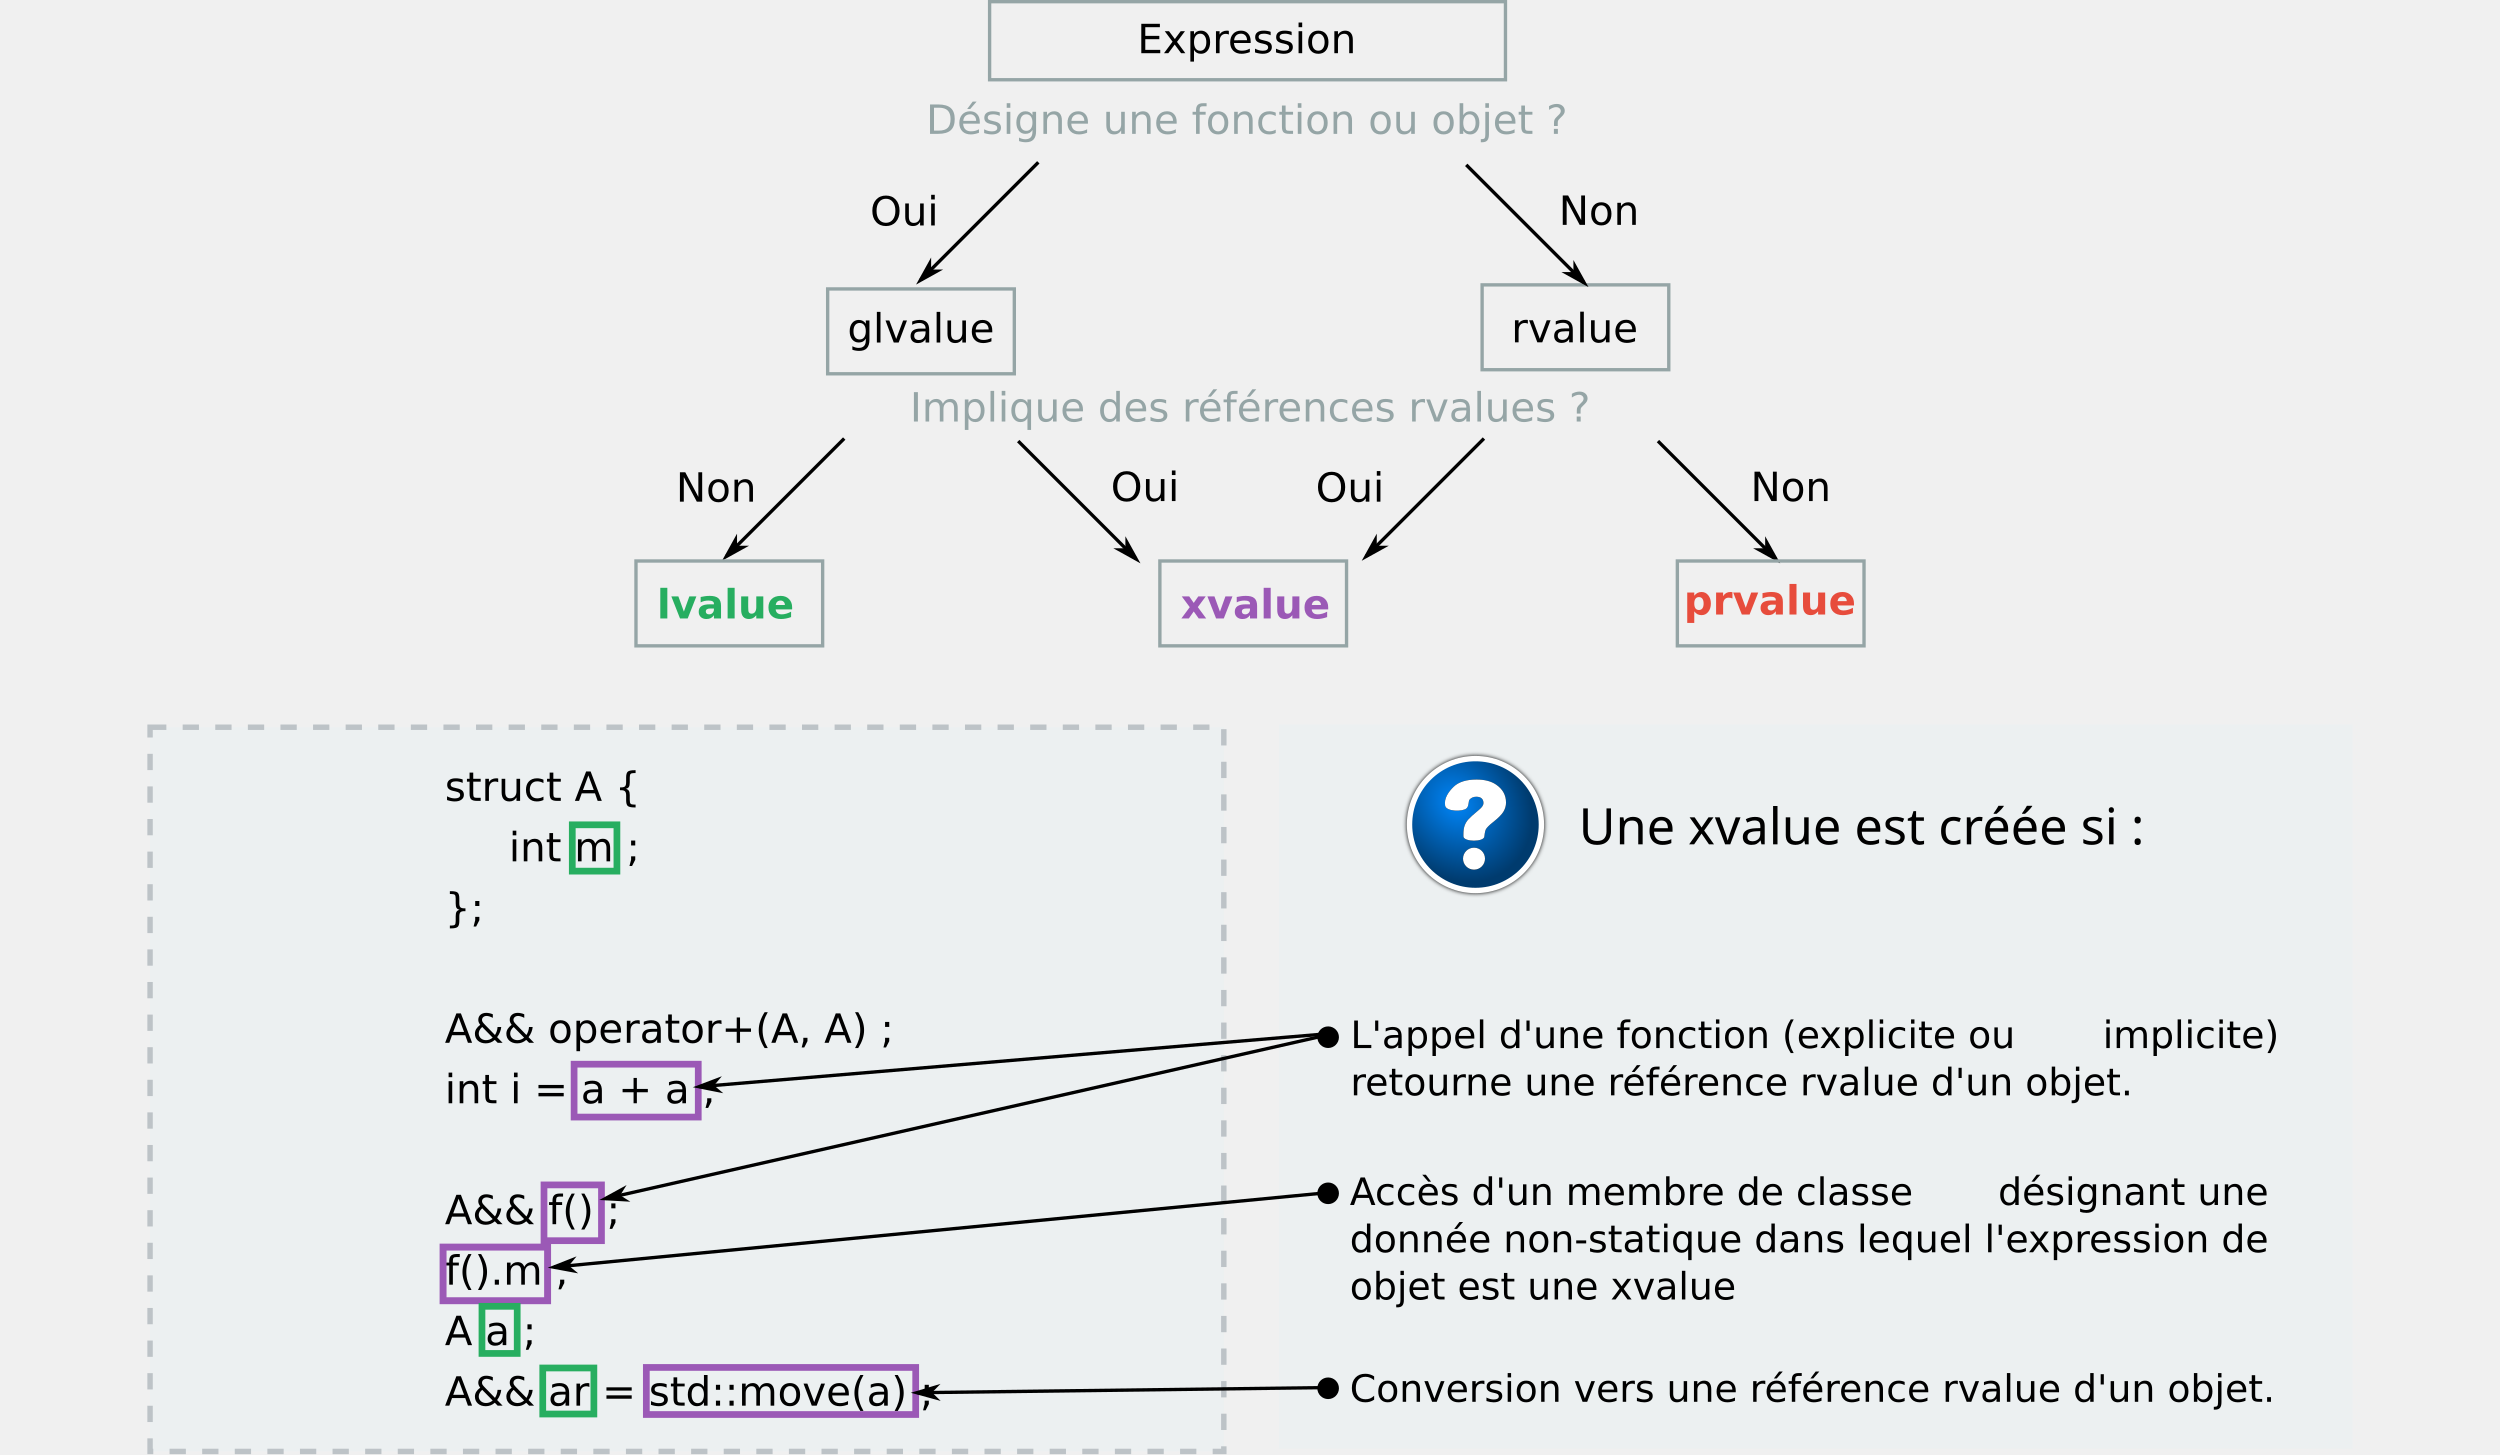
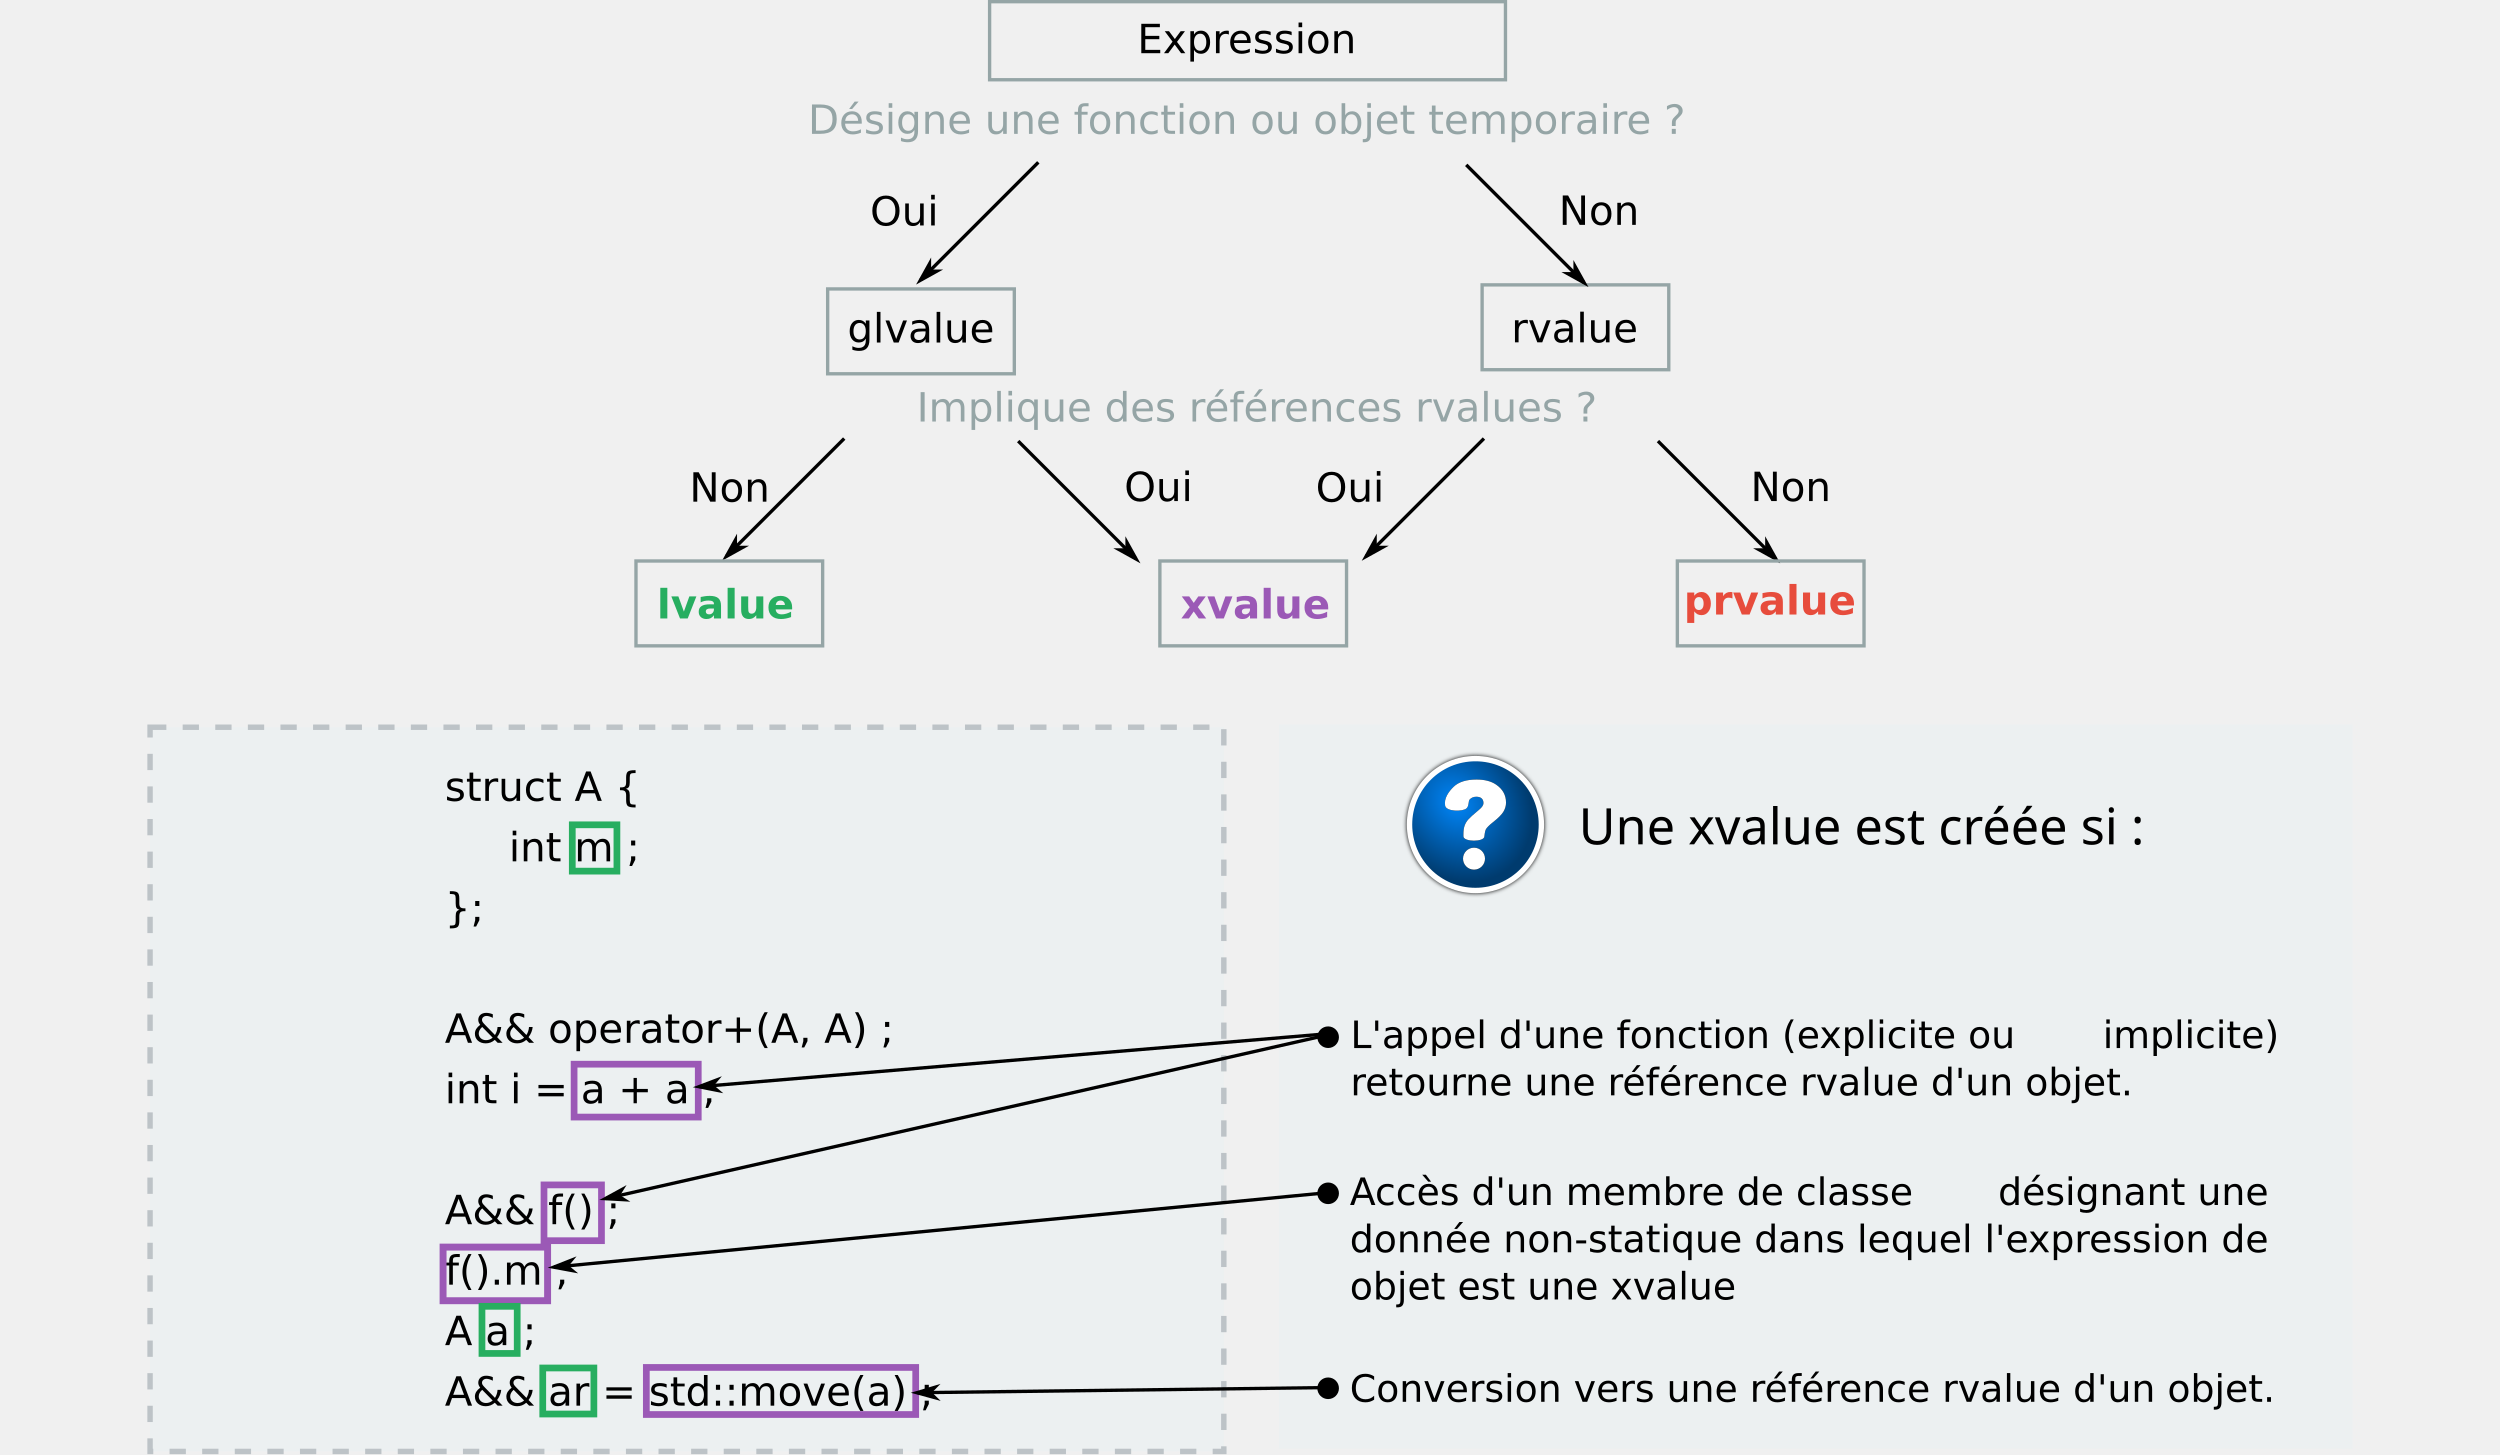
- <svg xmlns="http://www.w3.org/2000/svg" width="210mm" height="122.15mm" version="1.1" viewBox="0 0 744.094 432.809">
-   <defs>
+ <svg xmlns="http://www.w3.org/2000/svg" width="210mm" height="122.15mm" version="1.1" viewBox="0 0 744.094 432.809" id="svg2">
+   <defs id="defs4">
    <filter id="b">
-       <feGaussianBlur stdDeviation="3.831" />
+       <feGaussianBlur stdDeviation="3.831" id="feGaussianBlur7" />
    </filter>
-     <radialGradient id="a" cx="-789" cy="95.362" r="409" gradientTransform="matrix(.81781 .98038 -.81622 .68087 -65.915 803.96)" gradientUnits="userSpaceOnUse">
-       <stop stop-color="#0085f8" offset="0" />
-       <stop stop-color="#003b6e" offset="1" />
+     <radialGradient id="a" cx="-789" cy="95.362" r="409" gradientTransform="matrix(0.81781,0.98038,-0.81622,0.68087,-65.915,803.96)" gradientUnits="userSpaceOnUse">
+       <stop stop-color="#0085f8" offset="0" id="stop10" />
+       <stop stop-color="#003b6e" offset="1" id="stop12" />
    </radialGradient>
    <marker id="Arrow1Mend" overflow="visible" orient="auto">
-       <path transform="matrix(-.4 0 0 -.4 -4 0)" d="m0 0 5-5-17.5 5 17.5 5-5-5z" fill-rule="evenodd" stroke="#000" stroke-width="1pt" />
+       <path transform="matrix(-.4 0 0 -.4 -4 0)" d="m0 0 5-5-17.5 5 17.5 5-5-5z" fill-rule="evenodd" stroke="#000" stroke-width="1pt" id="path15" />
    </marker>
  </defs>
-   <g transform="translate(-43.857 6.1523e-8)">
-     <text x="319.494" y="39.835" fill="#000000" font-family="'DejaVu Sans'" font-size="12px" letter-spacing="0px" word-spacing="0px" style="line-height:125%" xml:space="preserve">
-       <tspan x="319.494" y="39.835" fill="#95a5a6">Désigne une fonction ou objet ?</tspan>
+   <text id="text21" xml:space="preserve" style="font-size:12px;line-height:125%;font-family:'DejaVu Sans';letter-spacing:0px;word-spacing:0px;fill:#000000" word-spacing="0px" letter-spacing="0px" font-size="12px" y="39.835" x="240.505">
+     <tspan style="fill:#95a5a6" id="tspan23" y="39.835" x="240.505">Désigne une fonction ou objet temporaire ?</tspan>
+   </text>
+   <text id="text25" xml:space="preserve" style="font-size:12px;line-height:125%;font-family:'DejaVu Sans';letter-spacing:0px;word-spacing:0px;fill:#000000" word-spacing="0px" letter-spacing="0px" font-size="12px" y="15.835" x="338.52">
+     <tspan id="tspan27" y="15.835" x="338.52">Expression</tspan>
+   </text>
+   <rect style="fill:none;stroke:#95a5a6" id="rect29" height="23.234" width="153.54" y="0.5" x="294.543" />
+   <text id="text31" xml:space="preserve" style="font-size:12px;line-height:125%;font-family:'DejaVu Sans';letter-spacing:0px;word-spacing:0px;fill:#000000" word-spacing="0px" letter-spacing="0px" font-size="12px" y="101.934" x="252.244">
+     <tspan style="fill:#000000" id="tspan33" y="101.934" x="252.244">glvalue</tspan>
+   </text>
+   <rect style="fill:none;stroke:#95a5a6" id="rect35" height="25.254" width="55.558" y="85.997" x="246.343" />
+   <path style="fill:none;stroke:#000000;stroke-width:1px;marker-end:url(#Arrow1Mend)" id="path37" d="m 309.043,48.31 -35,35" />
+   <text id="text39" xml:space="preserve" style="font-size:12px;line-height:125%;font-family:'DejaVu Sans';letter-spacing:0px;word-spacing:0px;fill:#000000" word-spacing="0px" letter-spacing="0px" font-size="12px" y="67.109" x="258.97">
+     <tspan id="tspan41" y="67.109" x="258.97">Oui</tspan>
+   </text>
+   <path style="fill:none;stroke:#000000;stroke-width:1px;marker-end:url(#Arrow1Mend)" id="path43" d="m 303.053,131.28 35,35" />
+   <path style="fill:none;stroke:#000000;stroke-width:1px;marker-end:url(#Arrow1Mend)" id="path45" d="m 251.273,130.52 -35,35" />
+   <g style="font-size:12px;font-family:'DejaVu Sans';letter-spacing:0px;word-spacing:0px;fill:#000000" id="g47" word-spacing="0px" letter-spacing="0px" font-size="12px" transform="translate(-39.857,6.1522996e-8)">
+     <text id="text49" xml:space="preserve" style="line-height:125%" y="149.322" x="245.054">
+       <tspan id="tspan51" y="149.322" x="245.054">Non</tspan>
    </text>
-     <text x="382.377" y="15.835" fill="#000000" font-family="'DejaVu Sans'" font-size="12px" letter-spacing="0px" word-spacing="0px" style="line-height:125%" xml:space="preserve">
-       <tspan x="382.377" y="15.835">Expression</tspan>
+     <text id="text53" xml:space="preserve" style="line-height:125%" y="149.138" x="374.475">
+       <tspan id="tspan55" y="149.138" x="374.475">Oui</tspan>
    </text>
-     <rect x="338.4" y=".5" width="153.54" height="23.234" fill="none" stroke="#95a5a6" />
-     <text x="296.101" y="101.934" fill="#000000" font-family="'DejaVu Sans'" font-size="12px" letter-spacing="0px" word-spacing="0px" style="line-height:125%" xml:space="preserve">
-       <tspan x="296.101" y="101.934" fill="#000000">glvalue</tspan>
+     <text id="text57" xml:space="preserve" style="line-height:125%" y="125.451" x="312.701">
+       <tspan style="fill:#95a5a6" id="tspan59" y="125.451" x="312.701">Implique des références rvalues ?</tspan>
    </text>
-     <rect x="290.2" y="85.997" width="55.558" height="25.254" fill="none" stroke="#95a5a6" />
-     <path d="m352.9 48.31-35 35" fill="none" marker-end="url(#Arrow1Mend)" stroke="#000" stroke-width="1px" />
-     <text x="302.827" y="67.109" fill="#000000" font-family="'DejaVu Sans'" font-size="12px" letter-spacing="0px" word-spacing="0px" style="line-height:125%" xml:space="preserve">
-       <tspan x="302.827" y="67.109">Oui</tspan>
+   </g>
+   <text id="text61" xml:space="preserve" style="font-size:12px;line-height:125%;font-family:'DejaVu Sans';letter-spacing:0px;word-spacing:0px;fill:#e74c3c" word-spacing="0px" letter-spacing="0px" font-size="12px" y="101.887" x="449.818">
+     <tspan style="fill:#000000" id="tspan63" y="101.887" x="449.818">rvalue</tspan>
+   </text>
+   <rect style="fill:none;stroke:#95a5a6" id="rect65" height="25.254" width="55.558" y="84.787" x="441.133" />
+   <path style="fill:none;stroke:#000000;stroke-width:1px;marker-end:url(#Arrow1Mend)" id="path67" d="m 436.403,49.063 35,35" />
+   <text id="text69" xml:space="preserve" style="font-size:12px;line-height:125%;font-family:'DejaVu Sans';letter-spacing:0px;word-spacing:0px;fill:#000000" word-spacing="0px" letter-spacing="0px" font-size="12px" y="66.925" x="463.962">
+     <tspan id="tspan71" y="66.925" x="463.962">Non</tspan>
+   </text>
+   <path style="fill:none;stroke:#000000;stroke-width:1px;marker-end:url(#Arrow1Mend)" id="path73" d="m 493.473,131.28 35,35" />
+   <path style="fill:none;stroke:#000000;stroke-width:1px;marker-end:url(#Arrow1Mend)" id="path75" d="m 441.683,130.52 -35,35" />
+   <g style="font-size:12px;font-family:'DejaVu Sans';letter-spacing:0px;word-spacing:0px" id="g77" word-spacing="0px" letter-spacing="0px" font-size="12px" transform="translate(-43.857,6.1523e-8)">
+     <text id="text79" xml:space="preserve" style="line-height:125%;fill:#000000" y="149.322" x="435.467">
+       <tspan id="tspan81" y="149.322" x="435.467">Oui</tspan>
    </text>
-     <path d="m346.91 131.28 35 35" fill="none" marker-end="url(#Arrow1Mend)" stroke="#000" stroke-width="1px" />
-     <path d="m295.13 130.52-35 35" fill="none" marker-end="url(#Arrow1Mend)" stroke="#000" stroke-width="1px" />
-     <g fill="#000000" font-family="'DejaVu Sans'" font-size="12px" letter-spacing="0px" word-spacing="0px">
-       <text x="245.054" y="149.322" style="line-height:125%" xml:space="preserve">
-         <tspan x="245.054" y="149.322">Non</tspan>
-       </text>
-       <text x="374.475" y="149.138" style="line-height:125%" xml:space="preserve">
-         <tspan x="374.475" y="149.138">Oui</tspan>
-       </text>
-       <text x="314.701" y="125.451" style="line-height:125%" xml:space="preserve">
-         <tspan x="314.701" y="125.451" fill="#95a5a6">Implique des références rvalues ?</tspan>
-       </text>
+     <text id="text83" xml:space="preserve" style="line-height:125%;fill:#000000" y="149.138" x="564.889">
+       <tspan id="tspan85" y="149.138" x="564.889">Non</tspan>
+     </text>
+     <text id="text87" xml:space="preserve" style="line-height:125%;fill:#27ae60" y="184.074" x="239.373">
+       <tspan style="font-weight:bold;fill:#27ae60" id="tspan89" font-weight="bold" y="184.074" x="239.373">lvalue</tspan>
+     </text>
+   </g>
+   <rect style="fill:none;stroke:#95a5a6" id="rect91" height="25.254" width="55.558" y="166.97" x="189.293" />
+   <text id="text93" xml:space="preserve" style="font-size:12px;line-height:125%;font-family:'DejaVu Sans';letter-spacing:0px;word-spacing:0px;fill:#9b59b6" word-spacing="0px" letter-spacing="0px" font-size="12px" y="184.074" x="351.441">
+     <tspan style="font-weight:bold;fill:#9b59b6" id="tspan95" font-weight="bold" y="184.074" x="351.441">xvalue</tspan>
+   </text>
+   <rect style="fill:none;stroke:#95a5a6" id="rect97" height="25.254" width="55.558" y="166.97" x="345.223" />
+   <text id="text99" xml:space="preserve" style="font-size:12px;line-height:125%;font-family:'DejaVu Sans';letter-spacing:0px;word-spacing:0px;fill:#e74c3c" word-spacing="0px" letter-spacing="0px" font-size="12px" y="182.911" x="501.165">
+     <tspan style="font-weight:bold;fill:#e74c3c" id="tspan101" font-weight="bold" y="182.911" x="501.165">prvalue</tspan>
+   </text>
+   <rect style="fill:none;stroke:#95a5a6" id="rect103" height="25.254" width="55.558" y="166.97" x="499.243" />
+   <rect style="fill:#ecf0f1" id="rect105" height="215.55" width="319.59" y="215.65" x="380.643" />
+   <g id="g107" transform="translate(-43.857,6.1523e-8)">
+     <circle id="circle109" r="3.214" cy="308.71" cx="439.16" />
+     <circle id="circle111" r="3.214" cy="355.17" cx="439.16" />
+     <circle id="circle113" r="3.214" cy="413.2" cx="439.16" />
+   </g>
+   <flowRoot id="flowRoot115" xml:space="preserve" style="font-size:12px;line-height:125%;font-family:'DejaVu Sans';letter-spacing:0px;word-spacing:0px;fill:#000000" word-spacing="0px" letter-spacing="0px" font-size="12px" transform="translate(210.583,-732.5)">
+     <flowRegion id="flowRegion117">
+       <rect id="rect119" height="17.857" width="347.86" y="970" x="255" />
+     </flowRegion>
+     <flowPara style="font-size:16px;text-align:justify" id="flowPara121" text-align="justify" font-size="16px">Une xvalues est créée si:</flowPara>
+   </flowRoot>
+   <g id="g123" transform="matrix(0.15994,0,0,0.15994,545.833,209.05)">
+     <path style="filter:url(#b)" id="path125" d="m -667,99.66 c -70.44,0 -127.7,57.27 -127.7,127.71 0,70.43 57.26,127.69 127.7,127.69 70.44,0 127.7,-57.26 127.7,-127.69 0,-70.44 -57.26,-127.71 -127.7,-127.71 z" />
+     <circle style="fill:url(#a);stroke:#ffffff;stroke-width:33.333;stroke-linecap:round;stroke-linejoin:round" id="circle127" r="409" cy="227.36" cx="-667" transform="matrix(0.3,0,0,0.3,-466.9,159.15)" />
+     <path id="path129" d="m -689.39,249.32 0,-3.89 c 0,-6.63 0.75,-12.02 2.25,-16.15 1.51,-4.14 3.74,-7.91 6.72,-11.33 2.97,-3.42 9.65,-9.44 20.04,-18.05 5.54,-4.51 8.31,-8.65 8.31,-12.41 0,-3.76 -1.11,-6.68 -3.33,-8.76 -2.22,-2.09 -5.59,-3.13 -10.1,-3.13 -4.86,0 -8.87,1.61 -12.05,4.82 -3.18,3.21 -1.1,12.38 -6.1,16.82 -7.36,6.53 -37.75,6.02 -39.79,-4.93 -2.55,-13.74 6.69,-26.4 15.95,-35.32 9.26,-8.92 23.46,-13.38 42.6,-13.38 14.91,0 26.94,3.11 36.1,9.33 12.44,8.41 18.66,19.62 18.66,33.63 0,5.81 -1.61,11.42 -4.82,16.82 -3.21,5.4 -9.78,11.99 -19.69,19.79 -6.9,5.47 -11.26,9.86 -13.07,13.17 -1.81,3.32 -2.72,12.97 -2.72,12.97 0,10.81 -38.96,10.61 -38.96,0 z" />
+     <circle style="stroke:#000000;stroke-width:39.804;stroke-linecap:round;stroke-linejoin:round" id="circle131" r="61.518" cy="463.34" cx="-638.52" transform="matrix(0.25123,0,0,0.25123,-509.28,174.45)" />
+     <path style="fill:#ffffff" id="path133" d="m -689.39,249.32 0,-3.89 c 0,-6.63 0.75,-12.02 2.25,-16.15 1.51,-4.14 3.74,-7.91 6.72,-11.33 2.97,-3.42 9.65,-9.44 20.04,-18.05 5.54,-4.51 8.31,-8.65 8.31,-12.41 0,-3.76 -1.11,-6.68 -3.33,-8.76 -2.22,-2.09 -5.59,-3.13 -10.1,-3.13 -4.86,0 -8.87,1.61 -12.05,4.82 -3.18,3.21 -1.1,12.38 -6.1,16.82 -7.36,6.53 -37.75,6.02 -39.79,-4.93 -2.55,-13.74 6.69,-26.4 15.95,-35.32 9.26,-8.92 23.46,-13.38 42.6,-13.38 14.91,0 26.94,3.11 36.1,9.33 12.44,8.41 18.66,19.62 18.66,33.63 0,5.81 -1.61,11.42 -4.82,16.82 -3.21,5.4 -9.78,11.99 -19.69,19.79 -6.9,5.47 -11.26,9.86 -13.07,13.17 -1.81,3.32 -2.72,12.97 -2.72,12.97 0,10.81 -38.96,10.61 -38.96,0 z" />
+     <circle style="fill:#ffffff;stroke:#ffffff;stroke-width:39.804;stroke-linecap:round;stroke-linejoin:round" id="circle135" r="61.518" cy="463.34" cx="-638.52" transform="matrix(0.25123,0,0,0.25123,-509.28,174.45)" />
+   </g>
+   <rect style="fill:#ecf0f1;stroke:#bdc3c7;stroke-width:1.617;stroke-dasharray:4.851, 4.851" id="rect137" height="215.55" width="319.59" y="216.45" x="44.666" />
+   <text id="text139" xml:space="preserve" style="font-size:12px;line-height:150%;font-family:'DejaVu Sans';letter-spacing:0px;word-spacing:0px;fill:#000000" word-spacing="0px" letter-spacing="0px" font-size="12px" y="238.364" x="132.395">
+     <tspan id="tspan141" style="line-height:150%" y="238.364" x="132.395">struct A {</tspan>
+     <tspan id="tspan143" style="line-height:150%" y="256.364" x="132.395">     int m ;</tspan>
+     <tspan id="tspan145" style="line-height:150%" y="274.364" x="132.395">};</tspan>
+     <tspan id="tspan147" style="line-height:150%" y="292.364" x="132.395" />
+     <tspan id="tspan149" style="line-height:150%" y="310.364" x="132.395">A&amp;&amp; operator+(A, A) ;</tspan>
+     <tspan id="tspan151" style="line-height:150%" y="328.364" x="132.395">int i = a + a ;</tspan>
+     <tspan id="tspan153" style="line-height:150%" y="346.364" x="132.395" />
+     <tspan id="tspan155" style="line-height:150%" y="364.364" x="132.395">A&amp;&amp; f() ;</tspan>
+     <tspan id="tspan157" style="line-height:150%" y="382.364" x="132.395">f().m ;</tspan>
+     <tspan id="tspan159" style="line-height:150%" y="400.364" x="132.395">A a ;</tspan>
+     <tspan id="tspan161" style="line-height:150%" y="418.364" x="132.395">A&amp;&amp; ar = std::move(a) ;</tspan>
+   </text>
+   <g style="fill:none" id="g163" transform="translate(-43.857,6.1523e-8)">
+     <g style="stroke:#9b59b6" id="g165">
+       <rect style="stroke-width:2" id="rect167" height="16.602" width="17.107" y="352.67" x="205.77" />
+       <rect style="stroke-width:2" id="rect169" height="14.008" width="80.173" y="407" x="236.23" />
+       <rect style="stroke-width:2.062" id="rect171" height="15.96" width="31.113" y="371.18" x="175.73" />
+       <rect style="stroke-width:2" id="rect173" height="15.74" width="36.953" y="316.74" x="214.73" />
    </g>
-     <text x="493.675" y="101.887" fill="#e74c3c" font-family="'DejaVu Sans'" font-size="12px" letter-spacing="0px" word-spacing="0px" style="line-height:125%" xml:space="preserve">
-       <tspan x="493.675" y="101.887" fill="#000000">rvalue</tspan>
-     </text>
-     <rect x="484.99" y="84.787" width="55.558" height="25.254" fill="none" stroke="#95a5a6" />
-     <path d="m480.26 49.063 35 35" fill="none" marker-end="url(#Arrow1Mend)" stroke="#000" stroke-width="1px" />
-     <text x="507.819" y="66.925" fill="#000000" font-family="'DejaVu Sans'" font-size="12px" letter-spacing="0px" word-spacing="0px" style="line-height:125%" xml:space="preserve">
-       <tspan x="507.819" y="66.925">Non</tspan>
-     </text>
-     <path d="m537.33 131.28 35 35" fill="none" marker-end="url(#Arrow1Mend)" stroke="#000" stroke-width="1px" />
-     <path d="m485.54 130.52-35 35" fill="none" marker-end="url(#Arrow1Mend)" stroke="#000" stroke-width="1px" />
-     <g font-family="'DejaVu Sans'" font-size="12px" letter-spacing="0px" word-spacing="0px">
-       <text x="435.467" y="149.322" fill="#000000" style="line-height:125%" xml:space="preserve">
-         <tspan x="435.467" y="149.322">Oui</tspan>
-       </text>
-       <text x="564.889" y="149.138" fill="#000000" style="line-height:125%" xml:space="preserve">
-         <tspan x="564.889" y="149.138">Non</tspan>
-       </text>
-       <text x="239.373" y="184.074" fill="#27ae60" style="line-height:125%" xml:space="preserve">
-         <tspan x="239.373" y="184.074" fill="#27ae60" font-weight="bold">lvalue</tspan>
-       </text>
-     </g>
-     <rect x="233.15" y="166.97" width="55.558" height="25.254" fill="none" stroke="#95a5a6" />
-     <text x="395.298" y="184.074" fill="#9b59b6" font-family="'DejaVu Sans'" font-size="12px" letter-spacing="0px" word-spacing="0px" style="line-height:125%" xml:space="preserve">
-       <tspan x="395.298" y="184.074" fill="#9b59b6" font-weight="bold">xvalue</tspan>
-     </text>
-     <rect x="389.08" y="166.97" width="55.558" height="25.254" fill="none" stroke="#95a5a6" />
-     <text x="545.022" y="182.911" fill="#e74c3c" font-family="'DejaVu Sans'" font-size="12px" letter-spacing="0px" word-spacing="0px" style="line-height:125%" xml:space="preserve">
-       <tspan x="545.022" y="182.911" fill="#e74c3c" font-weight="bold">prvalue</tspan>
-     </text>
-     <rect x="543.1" y="166.97" width="55.558" height="25.254" fill="none" stroke="#95a5a6" />
-     <rect x="424.5" y="215.65" width="319.59" height="215.55" fill="#ecf0f1" />
-     <g>
-       <circle cx="439.16" cy="308.71" r="3.214" />
-       <circle cx="439.16" cy="355.17" r="3.214" />
-       <circle cx="439.16" cy="413.2" r="3.214" />
-     </g>
-     <flowRoot transform="translate(254.44 -732.5)" fill="#000000" font-family="'DejaVu Sans'" font-size="12px" letter-spacing="0px" word-spacing="0px" style="line-height:125%" xml:space="preserve">
-       <flowRegion>
-         <rect x="255" y="970" width="347.86" height="17.857" />
-       </flowRegion>
-       <flowPara font-size="16px" text-align="justify">Une xvalues est créée si:</flowPara>
-     </flowRoot>
-     <g transform="matrix(.15994 0 0 .15994 589.69 209.05)">
-       <path d="m-667 99.66c-70.44 0-127.7 57.27-127.7 127.71 0 70.43 57.26 127.69 127.7 127.69s127.7-57.26 127.7-127.69c0-70.44-57.26-127.71-127.7-127.71z" filter="url(#b)" />
-       <circle transform="matrix(.3 0 0 .3 -466.9 159.15)" cx="-667" cy="227.36" r="409" fill="url(#a)" stroke="#fff" stroke-linecap="round" stroke-linejoin="round" stroke-width="33.333" />
-       <path d="m-689.39 249.32v-3.89c0-6.63 0.75-12.02 2.25-16.15 1.51-4.14 3.74-7.91 6.72-11.33 2.97-3.42 9.65-9.44 20.04-18.05 5.54-4.51 8.31-8.65 8.31-12.41s-1.11-6.68-3.33-8.76c-2.22-2.09-5.59-3.13-10.1-3.13-4.86 0-8.87 1.61-12.05 4.82s-1.1 12.38-6.1 16.82c-7.36 6.53-37.75 6.02-39.79-4.93-2.55-13.74 6.69-26.4 15.95-35.32s23.46-13.38 42.6-13.38c14.91 0 26.94 3.11 36.1 9.33 12.44 8.41 18.66 19.62 18.66 33.63 0 5.81-1.61 11.42-4.82 16.82s-9.78 11.99-19.69 19.79c-6.9 5.47-11.26 9.86-13.07 13.17-1.81 3.32-2.72 12.97-2.72 12.97 0 10.81-38.96 10.61-38.96 0z" />
-       <circle transform="matrix(.25123 0 0 .25123 -509.28 174.45)" cx="-638.52" cy="463.34" r="61.518" stroke="#000" stroke-linecap="round" stroke-linejoin="round" stroke-width="39.804" />
-       <path d="m-689.39 249.32v-3.89c0-6.63 0.75-12.02 2.25-16.15 1.51-4.14 3.74-7.91 6.72-11.33 2.97-3.42 9.65-9.44 20.04-18.05 5.54-4.51 8.31-8.65 8.31-12.41s-1.11-6.68-3.33-8.76c-2.22-2.09-5.59-3.13-10.1-3.13-4.86 0-8.87 1.61-12.05 4.82s-1.1 12.38-6.1 16.82c-7.36 6.53-37.75 6.02-39.79-4.93-2.55-13.74 6.69-26.4 15.95-35.32s23.46-13.38 42.6-13.38c14.91 0 26.94 3.11 36.1 9.33 12.44 8.41 18.66 19.62 18.66 33.63 0 5.81-1.61 11.42-4.82 16.82s-9.78 11.99-19.69 19.79c-6.9 5.47-11.26 9.86-13.07 13.17-1.81 3.32-2.72 12.97-2.72 12.97 0 10.81-38.96 10.61-38.96 0z" fill="#fff" />
-       <circle transform="matrix(.25123 0 0 .25123 -509.28 174.45)" cx="-638.52" cy="463.34" r="61.518" fill="#fff" stroke="#fff" stroke-linecap="round" stroke-linejoin="round" stroke-width="39.804" />
-     </g>
-     <rect x="88.523" y="216.45" width="319.59" height="215.55" fill="#ecf0f1" stroke="#bdc3c7" stroke-dasharray="4.851, 4.851" stroke-width="1.617" />
-     <text x="176.252" y="238.364" fill="#000000" font-family="'DejaVu Sans'" font-size="12px" letter-spacing="0px" word-spacing="0px" style="line-height:150%" xml:space="preserve">
-       <tspan x="176.252" y="238.364" style="line-height:150%">struct A {</tspan>
-       <tspan x="176.252" y="256.364" style="line-height:150%">     int m ;</tspan>
-       <tspan x="176.252" y="274.364" style="line-height:150%">};</tspan>
-       <tspan x="176.252" y="292.364" style="line-height:150%" />
-       <tspan x="176.252" y="310.364" style="line-height:150%">A&amp;&amp; operator+(A, A) ;</tspan>
-       <tspan x="176.252" y="328.364" style="line-height:150%">int i = a + a ;</tspan>
-       <tspan x="176.252" y="346.364" style="line-height:150%" />
-       <tspan x="176.252" y="364.364" style="line-height:150%">A&amp;&amp; f() ;</tspan>
-       <tspan x="176.252" y="382.364" style="line-height:150%">f().m ;</tspan>
-       <tspan x="176.252" y="400.364" style="line-height:150%">A a ;</tspan>
-       <tspan x="176.252" y="418.364" style="line-height:150%">A&amp;&amp; ar = std::move(a) ;</tspan>
-     </text>
-     <g fill="none">
-       <g stroke="#9b59b6">
-         <rect x="205.77" y="352.67" width="17.107" height="16.602" stroke-width="2" />
-         <rect x="236.23" y="407" width="80.173" height="14.008" stroke-width="2" />
-         <rect x="175.73" y="371.18" width="31.113" height="15.96" stroke-width="2.062" />
-         <rect x="214.73" y="316.74" width="36.953" height="15.74" stroke-width="2" />
-       </g>
-       <g stroke="#27ae60" stroke-width="2">
-         <rect x="205.4" y="407.16" width="15.217" height="13.702" />
-         <rect x="187.31" y="388.81" width="10.487" height="14.022" />
-         <rect x="214.19" y="245.49" width="13.285" height="13.79" />
-       </g>
-     </g>
-     <g stroke-width="1px">
-       <text x="513.746" y="251.308" fill="#000000" font-family="sans-serif" font-size="15px" letter-spacing="0px" word-spacing="0px" style="line-height:125%" xml:space="preserve">
-         <tspan x="513.746" y="251.308">Une xvalue est créée si :</tspan>
-       </text>
-       <text x="445.803" y="311.95" fill="#000000" font-family="'DejaVu Sans'" font-size="11.25px" letter-spacing="0px" word-spacing="0px" style="line-height:125%" xml:space="preserve">
-         <tspan x="669.716" y="326.012">
-           <tspan x="445.803" y="311.95" dx="0 0 0 0 0 0 0 0 4.485 0 0 0 0 0 4.485 0 0 0 0 0 0 0 0 4.485 0 0 0 0 0 0 0 0 0 0 4.485" text-align="justify">L'appel d'une fonction (explicite ou </tspan>
-           <tspan x="669.716" y="311.95" dx="0">implicite) </tspan>
-         </tspan>
-         <tspan x="445.803" y="0">
-           <tspan x="445.803" y="326.012" font-size="11.25px">retourne une référence rvalue d'un objet.</tspan>
-         </tspan>
-       </text>
-       <path d="m438.46 307.72-186.43 15.714" fill="none" marker-end="url(#Arrow1Mend)" stroke="#000" />
-       <path d="m438.46 308.15-214.29 48.572" fill="none" marker-end="url(#Arrow1Mend)" stroke="#000" />
-       <text x="445.603" y="358.649" fill="#000000" font-family="'DejaVu Sans'" font-size="11.25px" letter-spacing="0px" word-spacing="0px" style="line-height:125%" xml:space="preserve">
-         <tspan x="638.563" y="372.712">
-           <tspan x="445.603" y="358.649" dx="0 0 0 0 0 0 4.323 0 0 0 0 4.323 0 0 0 0 0 0 4.323 0 0 4.323" text-align="justify">Accès d'un membre de classe </tspan>
-           <tspan x="638.563" y="358.649" dx="0 0 0 0 0 0 0 0 0 0 4.323">désignant une </tspan>
-         </tspan>
-         <tspan x="445.603" y="386.774">
-           <tspan x="445.603" y="372.712" dx="0 0 0 0 0 0 0 0.851 0 0 0 0 0 0 0 0 0 0 0 0 0.851 0 0 0 0 0.851 0 0 0 0 0 0 0.851 0 0 0 0 0 0 0 0 0 0 0 0 0.851" font-size="11.25px">donnée non-statique dans lequel l'expression de </tspan>
-         </tspan>
-         <tspan x="445.603" y="0">
-           <tspan x="445.603" y="386.774" font-size="11.25px">objet est une xvalue</tspan>
-         </tspan>
-       </text>
-       <text x="445.603" y="417.222" fill="#000000" font-family="'DejaVu Sans'" font-size="11.25px" letter-spacing="0px" text-align="justify" word-spacing="0px" style="line-height:125%" xml:space="preserve">
-         <tspan x="445.603" y="417.222">
-           <tspan x="445.603" y="417.222">Conversion vers une référence rvalue d'un objet.</tspan>
-         </tspan>
-       </text>
-       <path d="m439.64 354.91-230.82 22.223" fill="none" marker-end="url(#Arrow1Mend)" stroke="#000" />
-       <path d="m438.12 413-121.22 1.515" fill="none" marker-end="url(#Arrow1Mend)" stroke="#000" />
+     <g style="stroke:#27ae60;stroke-width:2" id="g175">
+       <rect id="rect177" height="13.702" width="15.217" y="407.16" x="205.4" />
+       <rect id="rect179" height="14.022" width="10.487" y="388.81" x="187.31" />
+       <rect id="rect181" height="13.79" width="13.285" y="245.49" x="214.19" />
    </g>
  </g>
+   <g style="stroke-width:1px" id="g183" transform="translate(-43.857,6.1523e-8)">
+     <text id="text185" xml:space="preserve" style="font-size:15px;line-height:125%;font-family:sans-serif;letter-spacing:0px;word-spacing:0px;fill:#000000" word-spacing="0px" letter-spacing="0px" font-size="15px" y="251.308" x="513.746">
+       <tspan id="tspan187" y="251.308" x="513.746">Une xvalue est créée si :</tspan>
+     </text>
+     <text id="text189" xml:space="preserve" style="font-size:11.25px;line-height:125%;font-family:'DejaVu Sans';letter-spacing:0px;word-spacing:0px;fill:#000000" word-spacing="0px" letter-spacing="0px" font-size="11.25px" y="311.95" x="445.803">
+       <tspan id="tspan191" y="326.012" x="669.716">
+         <tspan style="text-align:justify" id="tspan193" text-align="justify" dx="0 0 0 0 0 0 0 0 4.485 0 0 0 0 0 4.485 0 0 0 0 0 0 0 0 4.485 0 0 0 0 0 0 0 0 0 0 4.485" y="311.95" x="445.803">L'appel d'une fonction (explicite ou </tspan>
+         <tspan id="tspan195" dx="0" y="311.95" x="669.716">implicite) </tspan>
+       </tspan>
+       <tspan id="tspan197" y="0" x="445.803">
+         <tspan style="font-size:11.25px" id="tspan199" font-size="11.25px" y="326.012" x="445.803">retourne une référence rvalue d'un objet.</tspan>
+       </tspan>
+     </text>
+     <path style="fill:none;stroke:#000000;marker-end:url(#Arrow1Mend)" id="path201" d="M 438.46,307.72 252.03,323.434" />
+     <path style="fill:none;stroke:#000000;marker-end:url(#Arrow1Mend)" id="path203" d="M 438.46,308.15 224.17,356.722" />
+     <text id="text205" xml:space="preserve" style="font-size:11.25px;line-height:125%;font-family:'DejaVu Sans';letter-spacing:0px;word-spacing:0px;fill:#000000" word-spacing="0px" letter-spacing="0px" font-size="11.25px" y="358.649" x="445.603">
+       <tspan id="tspan207" y="372.712" x="638.563">
+         <tspan style="text-align:justify" id="tspan209" text-align="justify" dx="0 0 0 0 0 0 4.323 0 0 0 0 4.323 0 0 0 0 0 0 4.323 0 0 4.323" y="358.649" x="445.603">Accès d'un membre de classe </tspan>
+         <tspan id="tspan211" dx="0 0 0 0 0 0 0 0 0 0 4.323" y="358.649" x="638.563">désignant une </tspan>
+       </tspan>
+       <tspan id="tspan213" y="386.774" x="445.603">
+         <tspan style="font-size:11.25px" id="tspan215" font-size="11.25px" dx="0 0 0 0 0 0 0 0.851 0 0 0 0 0 0 0 0 0 0 0 0 0.851 0 0 0 0 0.851 0 0 0 0 0 0 0.851 0 0 0 0 0 0 0 0 0 0 0 0 0.851" y="372.712" x="445.603">donnée non-statique dans lequel l'expression de </tspan>
+       </tspan>
+       <tspan id="tspan217" y="0" x="445.603">
+         <tspan style="font-size:11.25px" id="tspan219" font-size="11.25px" y="386.774" x="445.603">objet est une xvalue</tspan>
+       </tspan>
+     </text>
+     <text id="text221" xml:space="preserve" style="font-size:11.25px;line-height:125%;font-family:'DejaVu Sans';text-align:justify;letter-spacing:0px;word-spacing:0px;fill:#000000" word-spacing="0px" text-align="justify" letter-spacing="0px" font-size="11.25px" y="417.222" x="445.603">
+       <tspan id="tspan223" y="417.222" x="445.603">
+         <tspan id="tspan225" y="417.222" x="445.603">Conversion vers une référence rvalue d'un objet.</tspan>
+       </tspan>
+     </text>
+     <path style="fill:none;stroke:#000000;marker-end:url(#Arrow1Mend)" id="path227" d="M 439.64,354.91 208.82,377.133" />
+     <path style="fill:none;stroke:#000000;marker-end:url(#Arrow1Mend)" id="path229" d="M 438.12,413 316.9,414.515" />
+   </g>
</svg>
